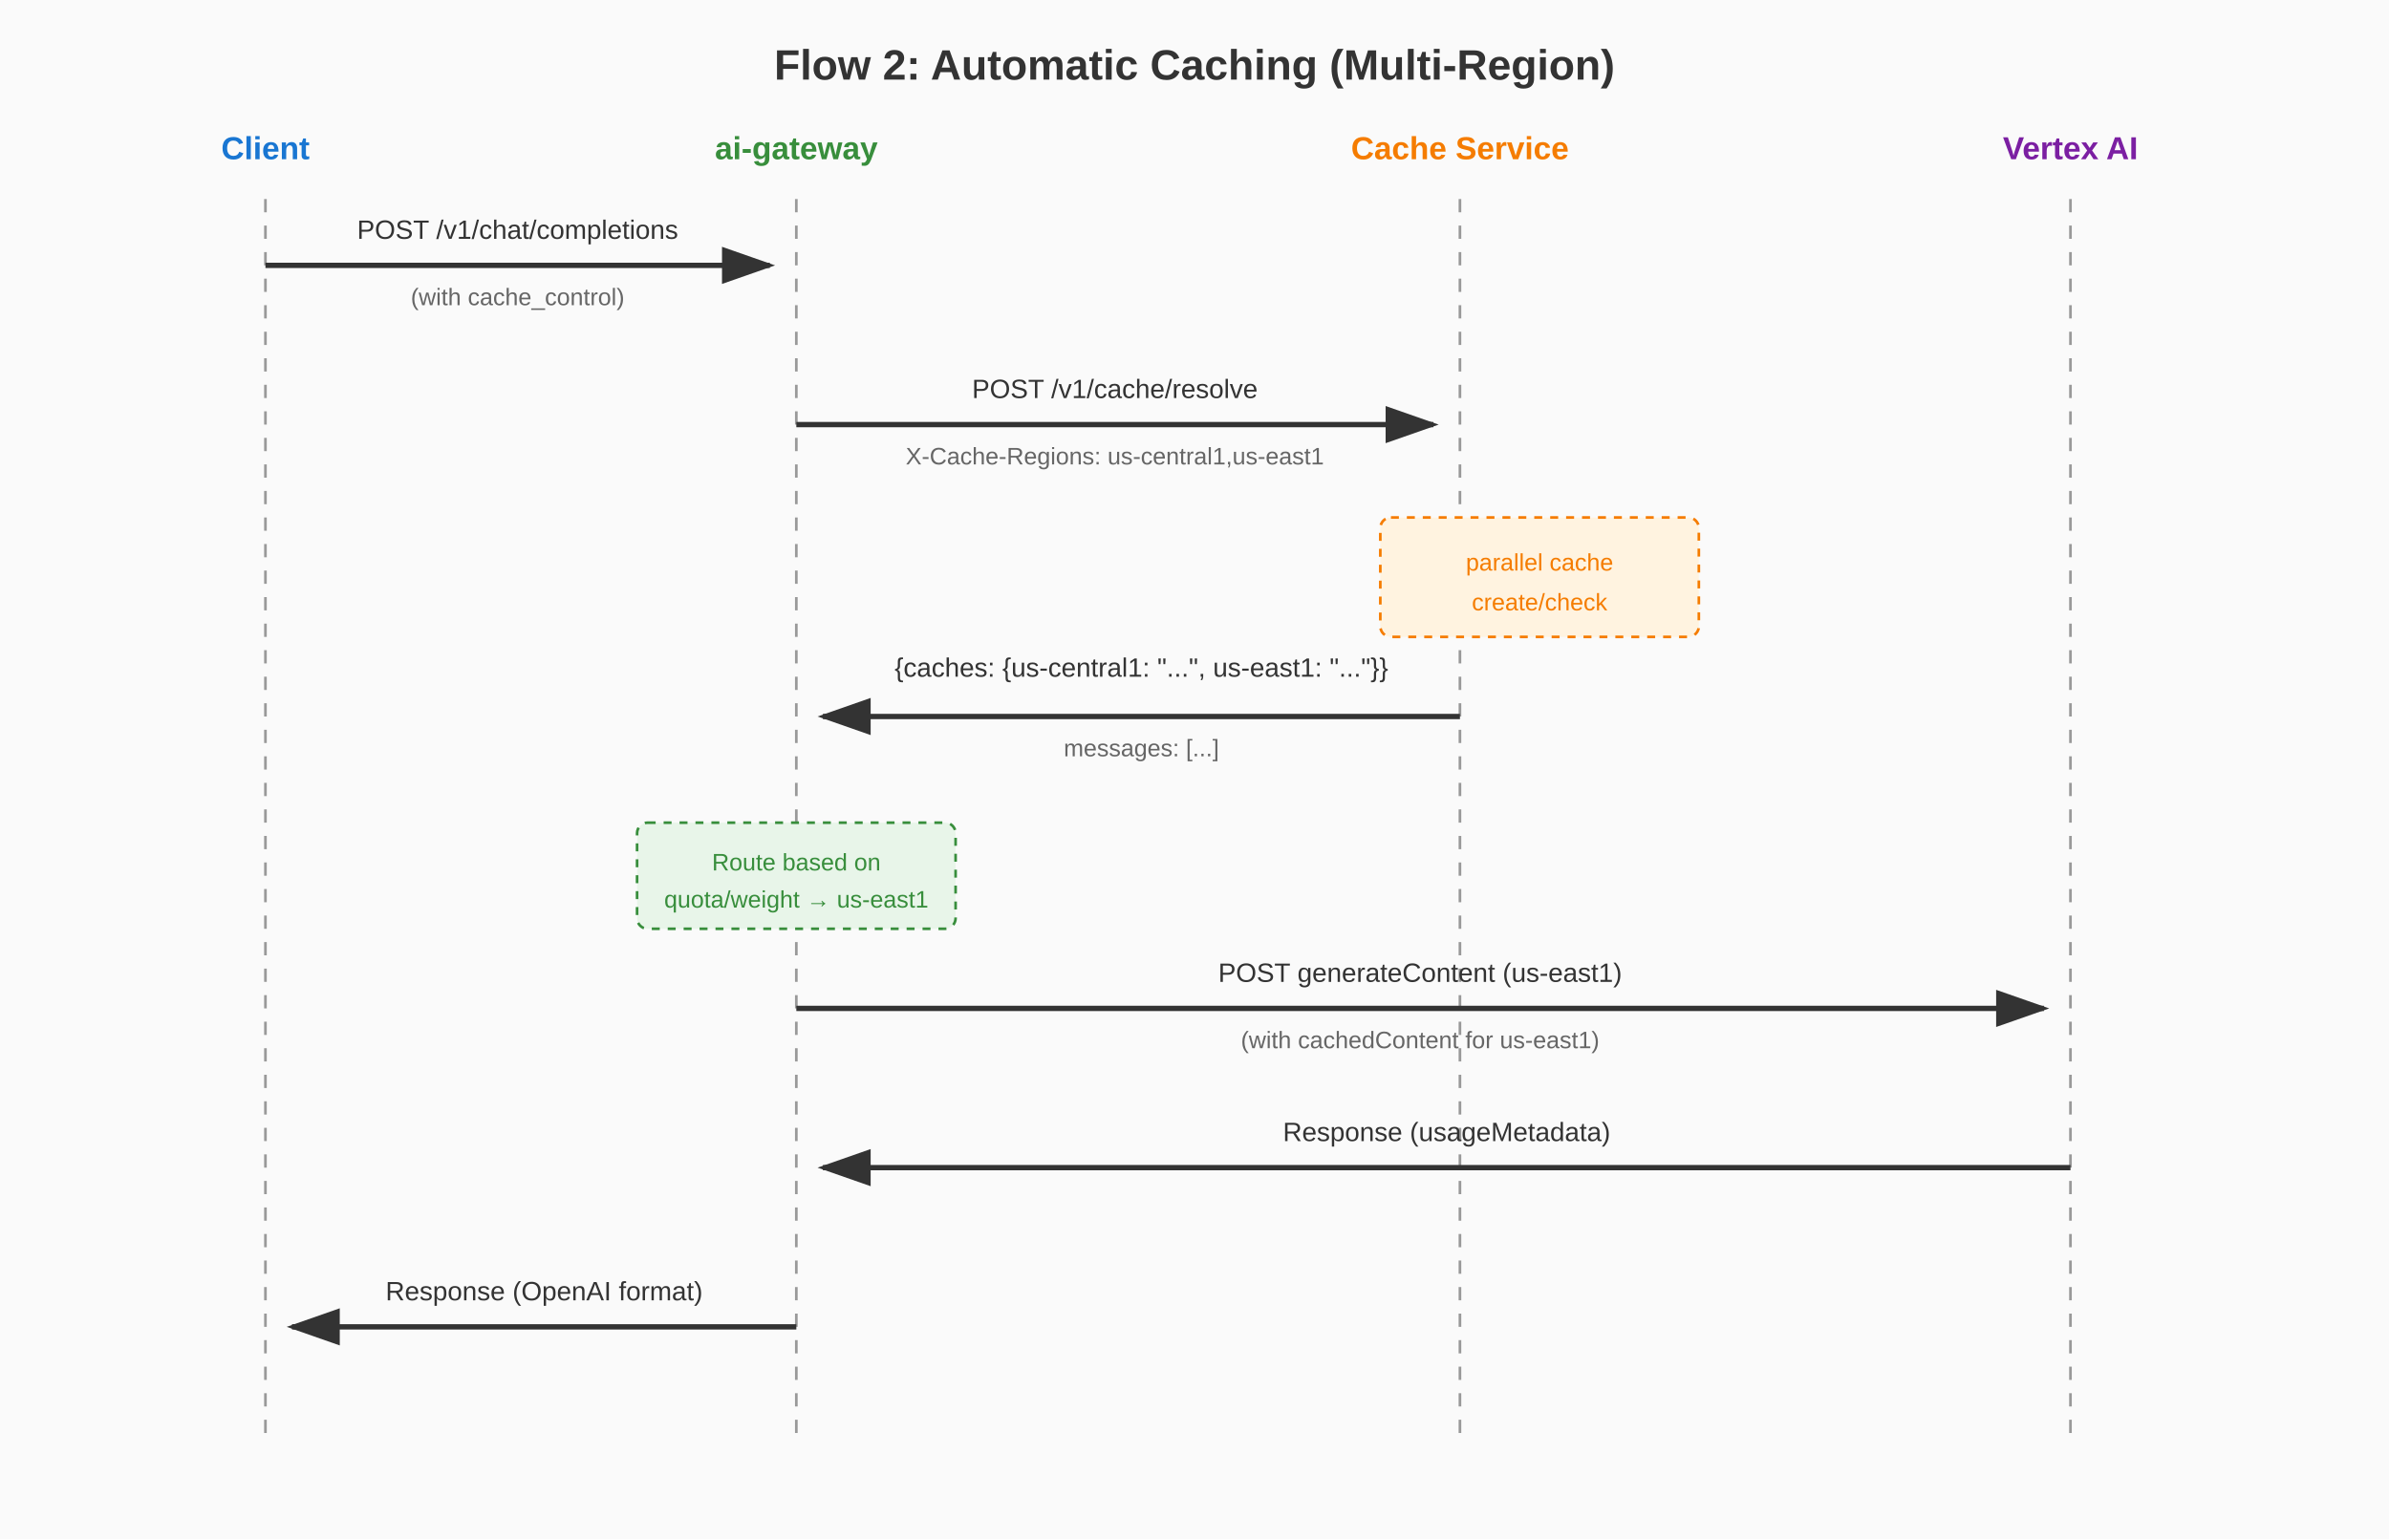
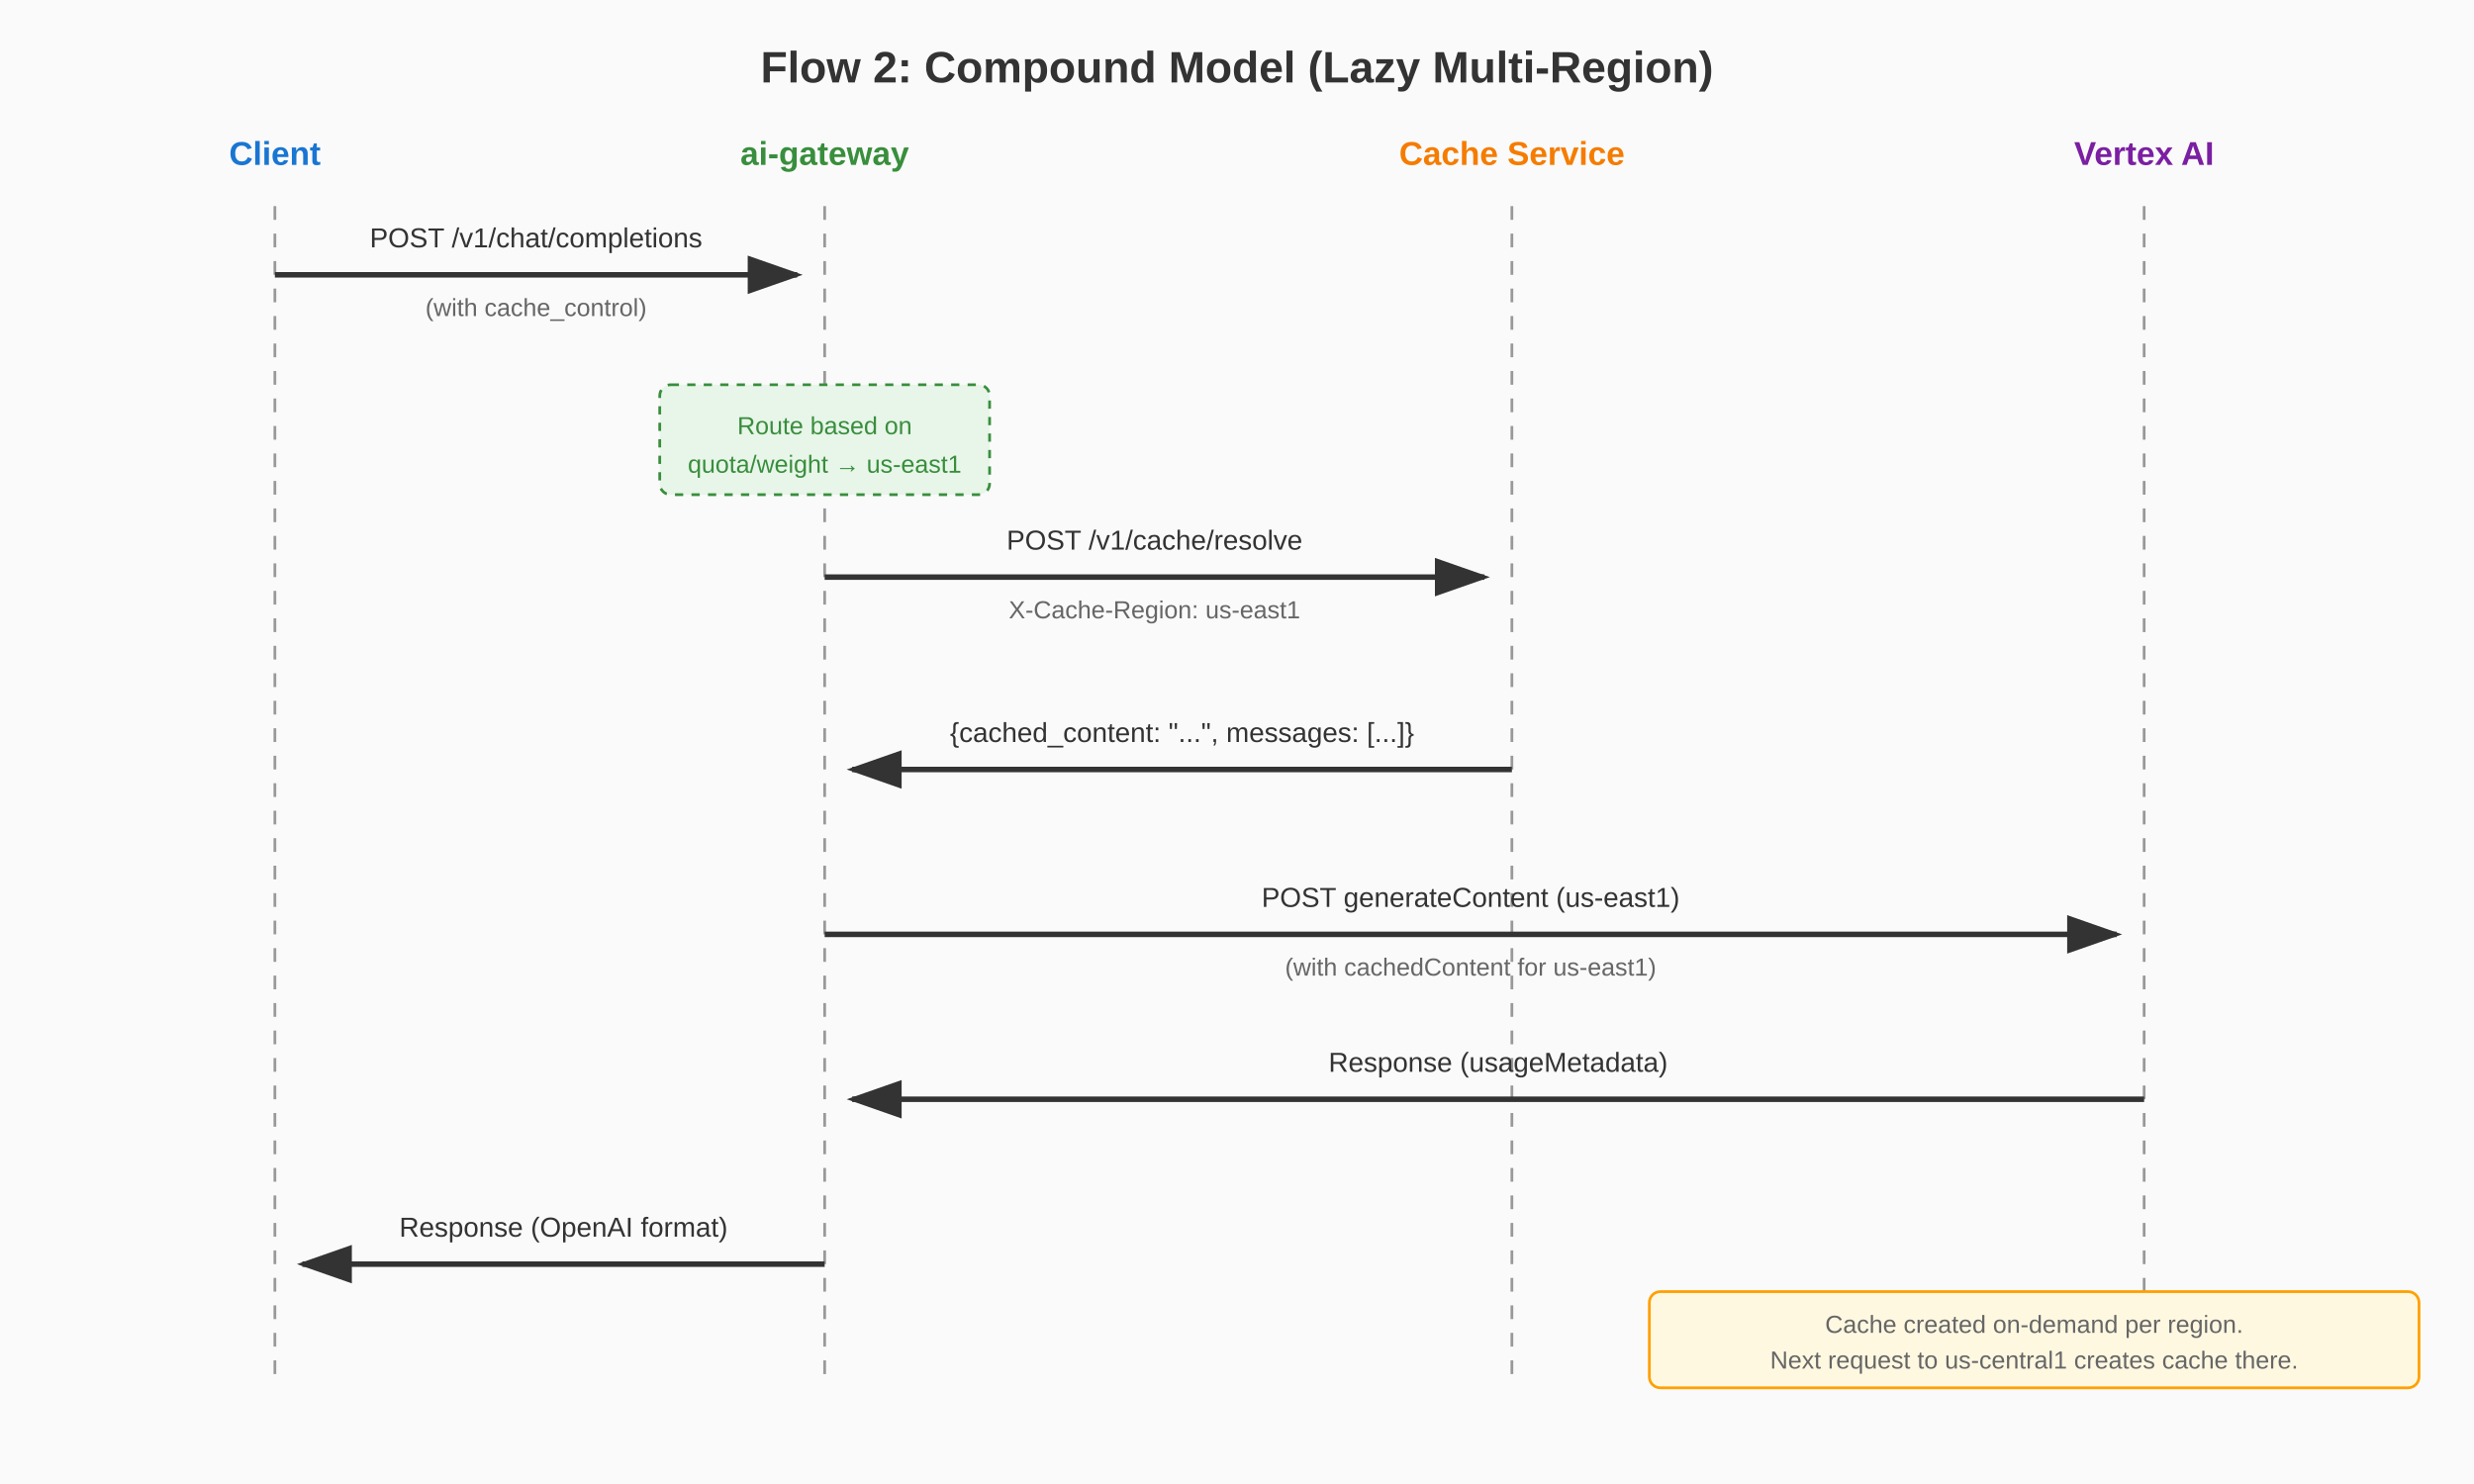
- <svg xmlns="http://www.w3.org/2000/svg" viewBox="0 0 900 580">
+ <svg xmlns="http://www.w3.org/2000/svg" viewBox="0 0 900 540">
  <defs>
    <marker id="arrowhead" markerWidth="10" markerHeight="7" refX="9" refY="3.5" orient="auto">
      <polygon points="0 0, 10 3.5, 0 7" fill="#333" />
    </marker>
  </defs>
-   <rect width="900" height="580" fill="#fafafa" />
-   <text x="450" y="30" text-anchor="middle" font-family="Arial, sans-serif" font-size="16" font-weight="bold" fill="#333">Flow 2: Automatic Caching (Multi-Region)</text>
+   <rect width="900" height="540" fill="#fafafa" />
+   <text x="450" y="30" text-anchor="middle" font-family="Arial, sans-serif" font-size="16" font-weight="bold" fill="#333">Flow 2: Compound Model (Lazy Multi-Region)</text>
  <text x="100" y="60" text-anchor="middle" font-family="Arial, sans-serif" font-size="12" font-weight="bold" fill="#1976d2">Client</text>
  <text x="300" y="60" text-anchor="middle" font-family="Arial, sans-serif" font-size="12" font-weight="bold" fill="#388e3c">ai-gateway</text>
  <text x="550" y="60" text-anchor="middle" font-family="Arial, sans-serif" font-size="12" font-weight="bold" fill="#f57c00">Cache Service</text>
  <text x="780" y="60" text-anchor="middle" font-family="Arial, sans-serif" font-size="12" font-weight="bold" fill="#7b1fa2">Vertex AI</text>
-   <line x1="100" y1="75" x2="100" y2="540" stroke="#999" stroke-width="1" stroke-dasharray="5,5" />
-   <line x1="300" y1="75" x2="300" y2="540" stroke="#999" stroke-width="1" stroke-dasharray="5,5" />
-   <line x1="550" y1="75" x2="550" y2="540" stroke="#999" stroke-width="1" stroke-dasharray="5,5" />
-   <line x1="780" y1="75" x2="780" y2="540" stroke="#999" stroke-width="1" stroke-dasharray="5,5" />
+   <line x1="100" y1="75" x2="100" y2="500" stroke="#999" stroke-width="1" stroke-dasharray="5,5" />
+   <line x1="300" y1="75" x2="300" y2="500" stroke="#999" stroke-width="1" stroke-dasharray="5,5" />
+   <line x1="550" y1="75" x2="550" y2="500" stroke="#999" stroke-width="1" stroke-dasharray="5,5" />
+   <line x1="780" y1="75" x2="780" y2="500" stroke="#999" stroke-width="1" stroke-dasharray="5,5" />
  <line x1="100" y1="100" x2="290" y2="100" stroke="#333" stroke-width="2" marker-end="url(#arrowhead)" />
  <text x="195" y="90" text-anchor="middle" font-family="Arial, sans-serif" font-size="10" fill="#333">POST /v1/chat/completions</text>
  <text x="195" y="115" text-anchor="middle" font-family="Arial, sans-serif" font-size="9" fill="#666">(with cache_control)</text>
-   <line x1="300" y1="160" x2="540" y2="160" stroke="#333" stroke-width="2" marker-end="url(#arrowhead)" />
-   <text x="420" y="150" text-anchor="middle" font-family="Arial, sans-serif" font-size="10" fill="#333">POST /v1/cache/resolve</text>
-   <text x="420" y="175" text-anchor="middle" font-family="Arial, sans-serif" font-size="9" fill="#666">X-Cache-Regions: us-central1,us-east1</text>
-   <rect x="520" y="195" width="120" height="45" rx="4" fill="#fff3e0" stroke="#f57c00" stroke-width="1" stroke-dasharray="3,3" />
-   <text x="580" y="215" text-anchor="middle" font-family="Arial, sans-serif" font-size="9" fill="#f57c00">parallel cache</text>
-   <text x="580" y="230" text-anchor="middle" font-family="Arial, sans-serif" font-size="9" fill="#f57c00">create/check</text>
-   <line x1="550" y1="270" x2="310" y2="270" stroke="#333" stroke-width="2" marker-end="url(#arrowhead)" />
-   <text x="430" y="255" text-anchor="middle" font-family="Arial, sans-serif" font-size="10" fill="#333">{caches: {us-central1: "...", us-east1: "..."}}</text>
-   <text x="430" y="285" text-anchor="middle" font-family="Arial, sans-serif" font-size="9" fill="#666">messages: [...]</text>
-   <rect x="240" y="310" width="120" height="40" rx="4" fill="#e8f5e9" stroke="#388e3c" stroke-width="1" stroke-dasharray="3,3" />
-   <text x="300" y="328" text-anchor="middle" font-family="Arial, sans-serif" font-size="9" fill="#388e3c">Route based on</text>
-   <text x="300" y="342" text-anchor="middle" font-family="Arial, sans-serif" font-size="9" fill="#388e3c">quota/weight → us-east1</text>
-   <line x1="300" y1="380" x2="770" y2="380" stroke="#333" stroke-width="2" marker-end="url(#arrowhead)" />
-   <text x="535" y="370" text-anchor="middle" font-family="Arial, sans-serif" font-size="10" fill="#333">POST generateContent (us-east1)</text>
-   <text x="535" y="395" text-anchor="middle" font-family="Arial, sans-serif" font-size="9" fill="#666">(with cachedContent for us-east1)</text>
-   <line x1="780" y1="440" x2="310" y2="440" stroke="#333" stroke-width="2" marker-end="url(#arrowhead)" />
-   <text x="545" y="430" text-anchor="middle" font-family="Arial, sans-serif" font-size="10" fill="#333">Response (usageMetadata)</text>
-   <line x1="300" y1="500" x2="110" y2="500" stroke="#333" stroke-width="2" marker-end="url(#arrowhead)" />
-   <text x="205" y="490" text-anchor="middle" font-family="Arial, sans-serif" font-size="10" fill="#333">Response (OpenAI format)</text>
+   <rect x="240" y="140" width="120" height="40" rx="4" fill="#e8f5e9" stroke="#388e3c" stroke-width="1" stroke-dasharray="3,3" />
+   <text x="300" y="158" text-anchor="middle" font-family="Arial, sans-serif" font-size="9" fill="#388e3c">Route based on</text>
+   <text x="300" y="172" text-anchor="middle" font-family="Arial, sans-serif" font-size="9" fill="#388e3c">quota/weight → us-east1</text>
+   <line x1="300" y1="210" x2="540" y2="210" stroke="#333" stroke-width="2" marker-end="url(#arrowhead)" />
+   <text x="420" y="200" text-anchor="middle" font-family="Arial, sans-serif" font-size="10" fill="#333">POST /v1/cache/resolve</text>
+   <text x="420" y="225" text-anchor="middle" font-family="Arial, sans-serif" font-size="9" fill="#666">X-Cache-Region: us-east1</text>
+   <line x1="550" y1="280" x2="310" y2="280" stroke="#333" stroke-width="2" marker-end="url(#arrowhead)" />
+   <text x="430" y="270" text-anchor="middle" font-family="Arial, sans-serif" font-size="10" fill="#333">{cached_content: "...", messages: [...]}</text>
+   <line x1="300" y1="340" x2="770" y2="340" stroke="#333" stroke-width="2" marker-end="url(#arrowhead)" />
+   <text x="535" y="330" text-anchor="middle" font-family="Arial, sans-serif" font-size="10" fill="#333">POST generateContent (us-east1)</text>
+   <text x="535" y="355" text-anchor="middle" font-family="Arial, sans-serif" font-size="9" fill="#666">(with cachedContent for us-east1)</text>
+   <line x1="780" y1="400" x2="310" y2="400" stroke="#333" stroke-width="2" marker-end="url(#arrowhead)" />
+   <text x="545" y="390" text-anchor="middle" font-family="Arial, sans-serif" font-size="10" fill="#333">Response (usageMetadata)</text>
+   <line x1="300" y1="460" x2="110" y2="460" stroke="#333" stroke-width="2" marker-end="url(#arrowhead)" />
+   <text x="205" y="450" text-anchor="middle" font-family="Arial, sans-serif" font-size="10" fill="#333">Response (OpenAI format)</text>
+   <rect x="600" y="470" width="280" height="35" rx="4" fill="#fff8e1" stroke="#ffa000" stroke-width="1" />
+   <text x="740" y="485" text-anchor="middle" font-family="Arial, sans-serif" font-size="9" fill="#666">Cache created on-demand per region.</text>
+   <text x="740" y="498" text-anchor="middle" font-family="Arial, sans-serif" font-size="9" fill="#666">Next request to us-central1 creates cache there.</text>
</svg>
